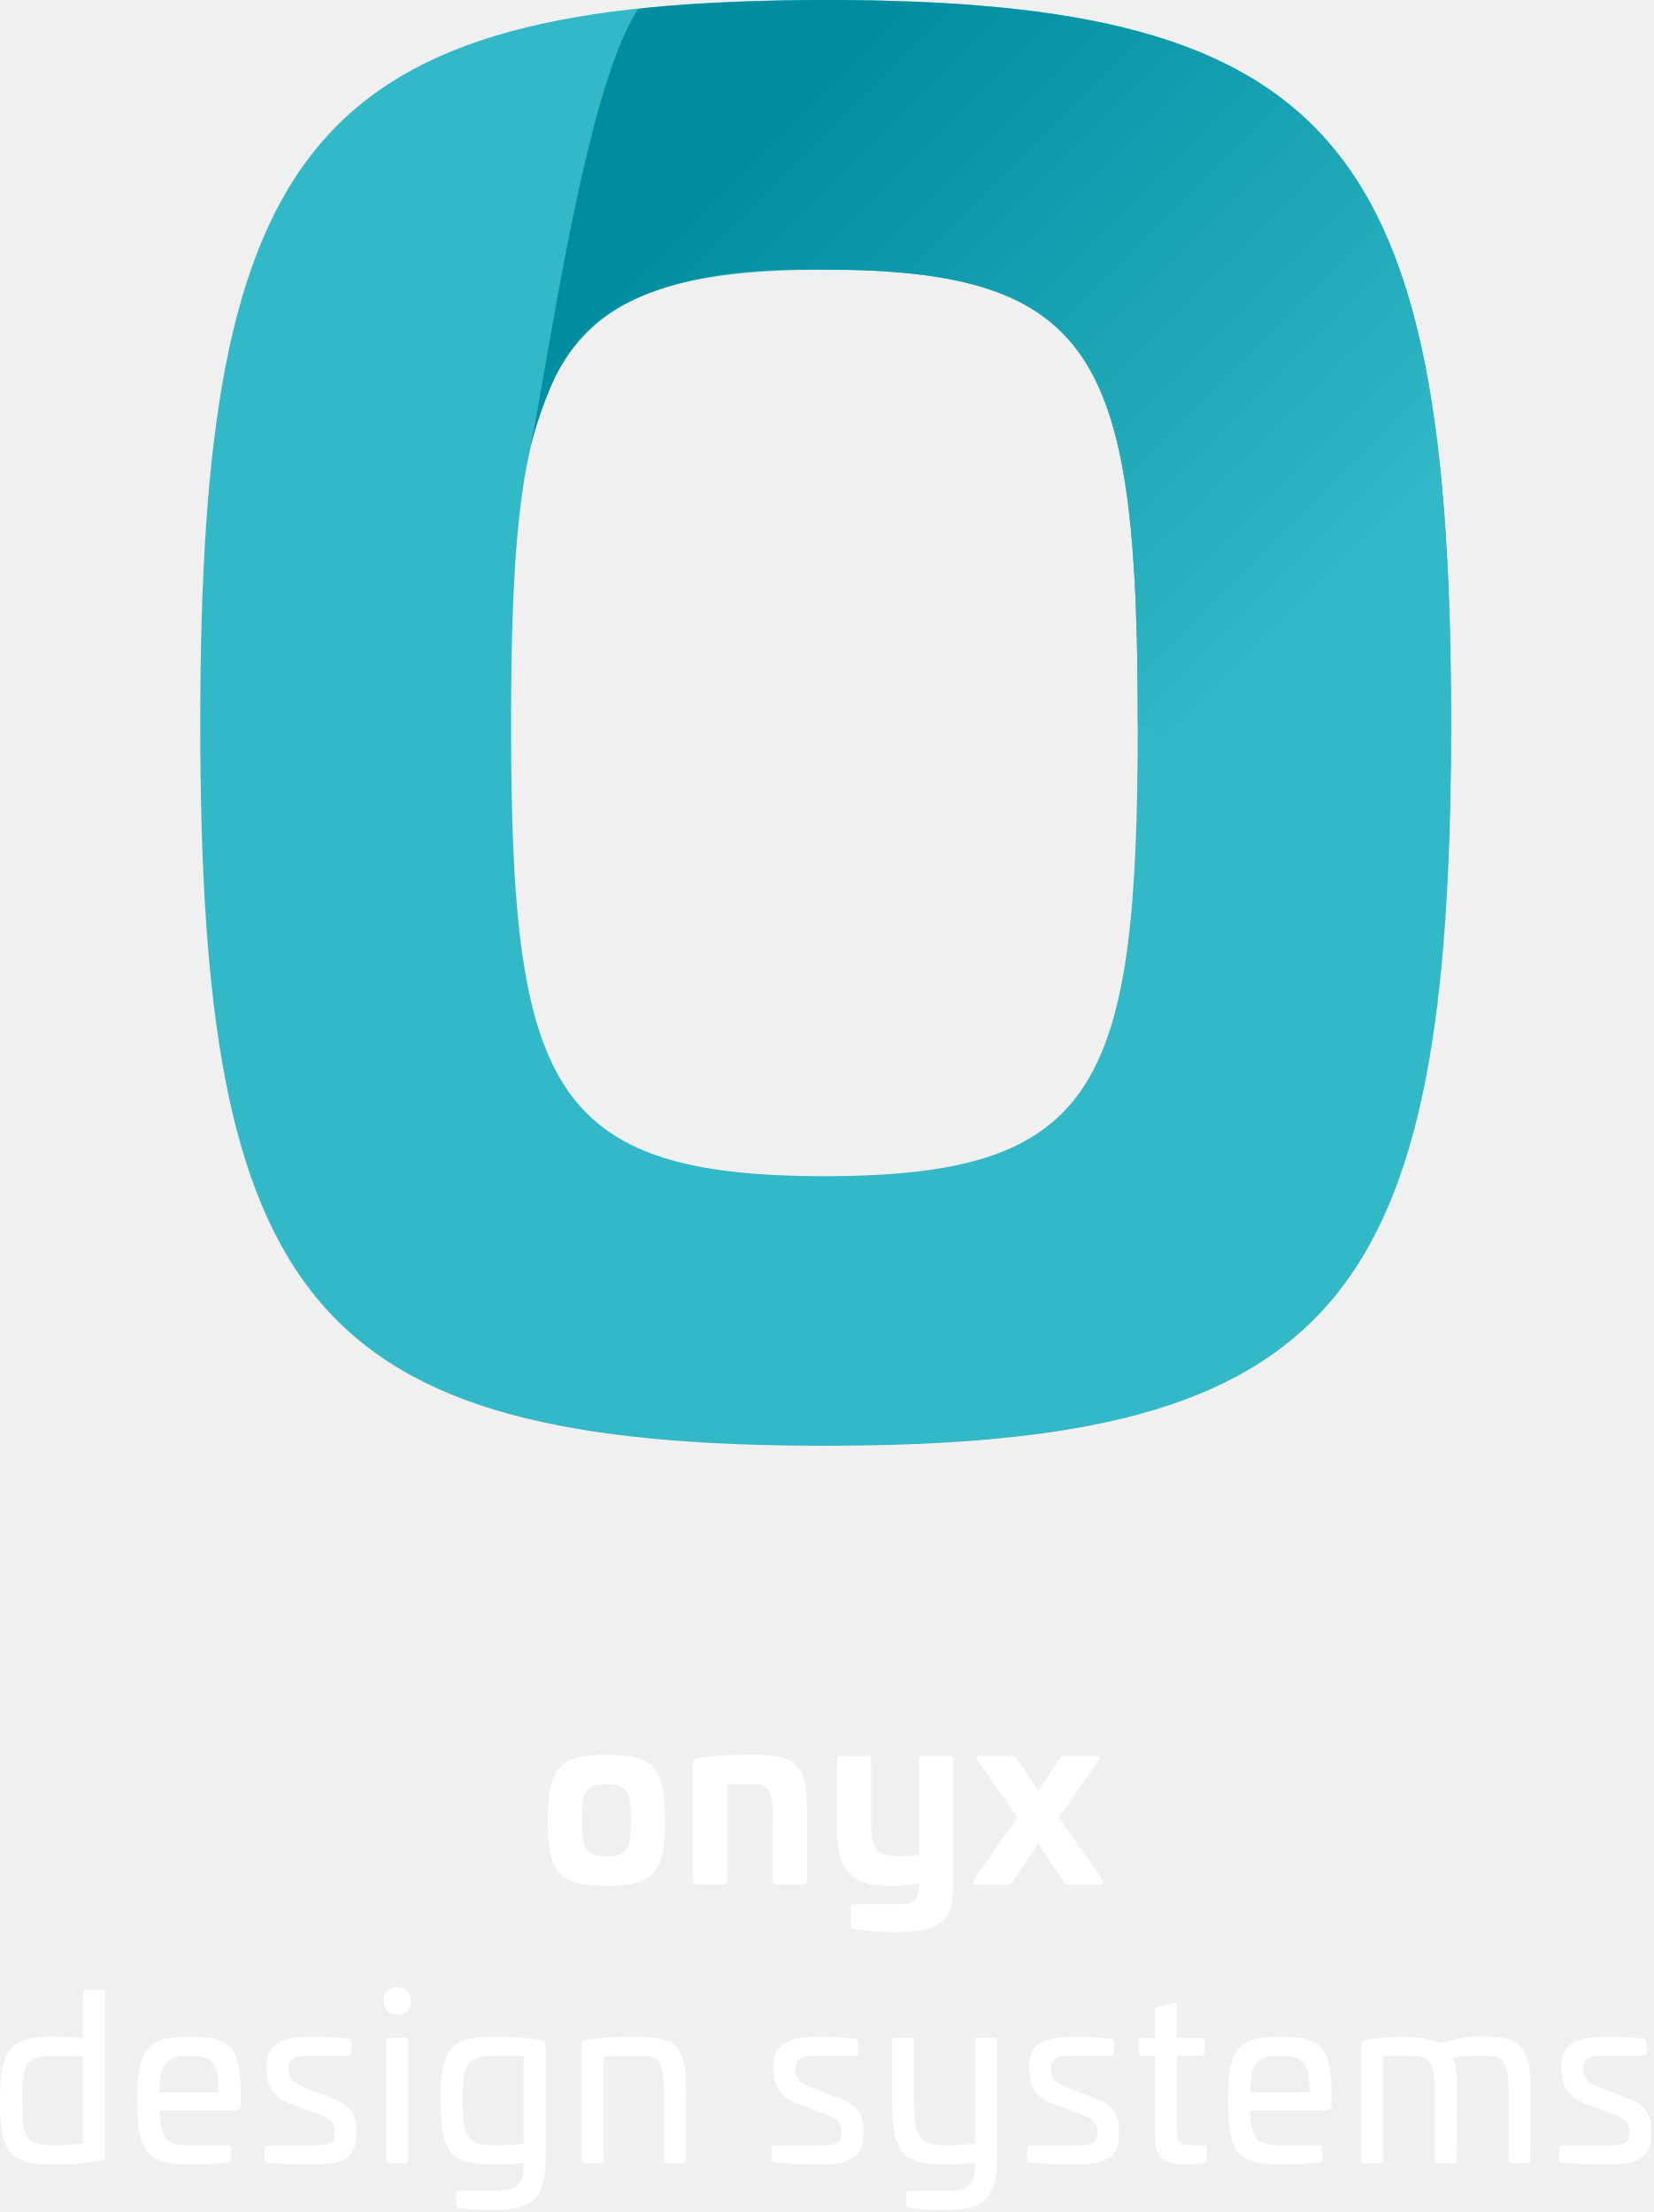
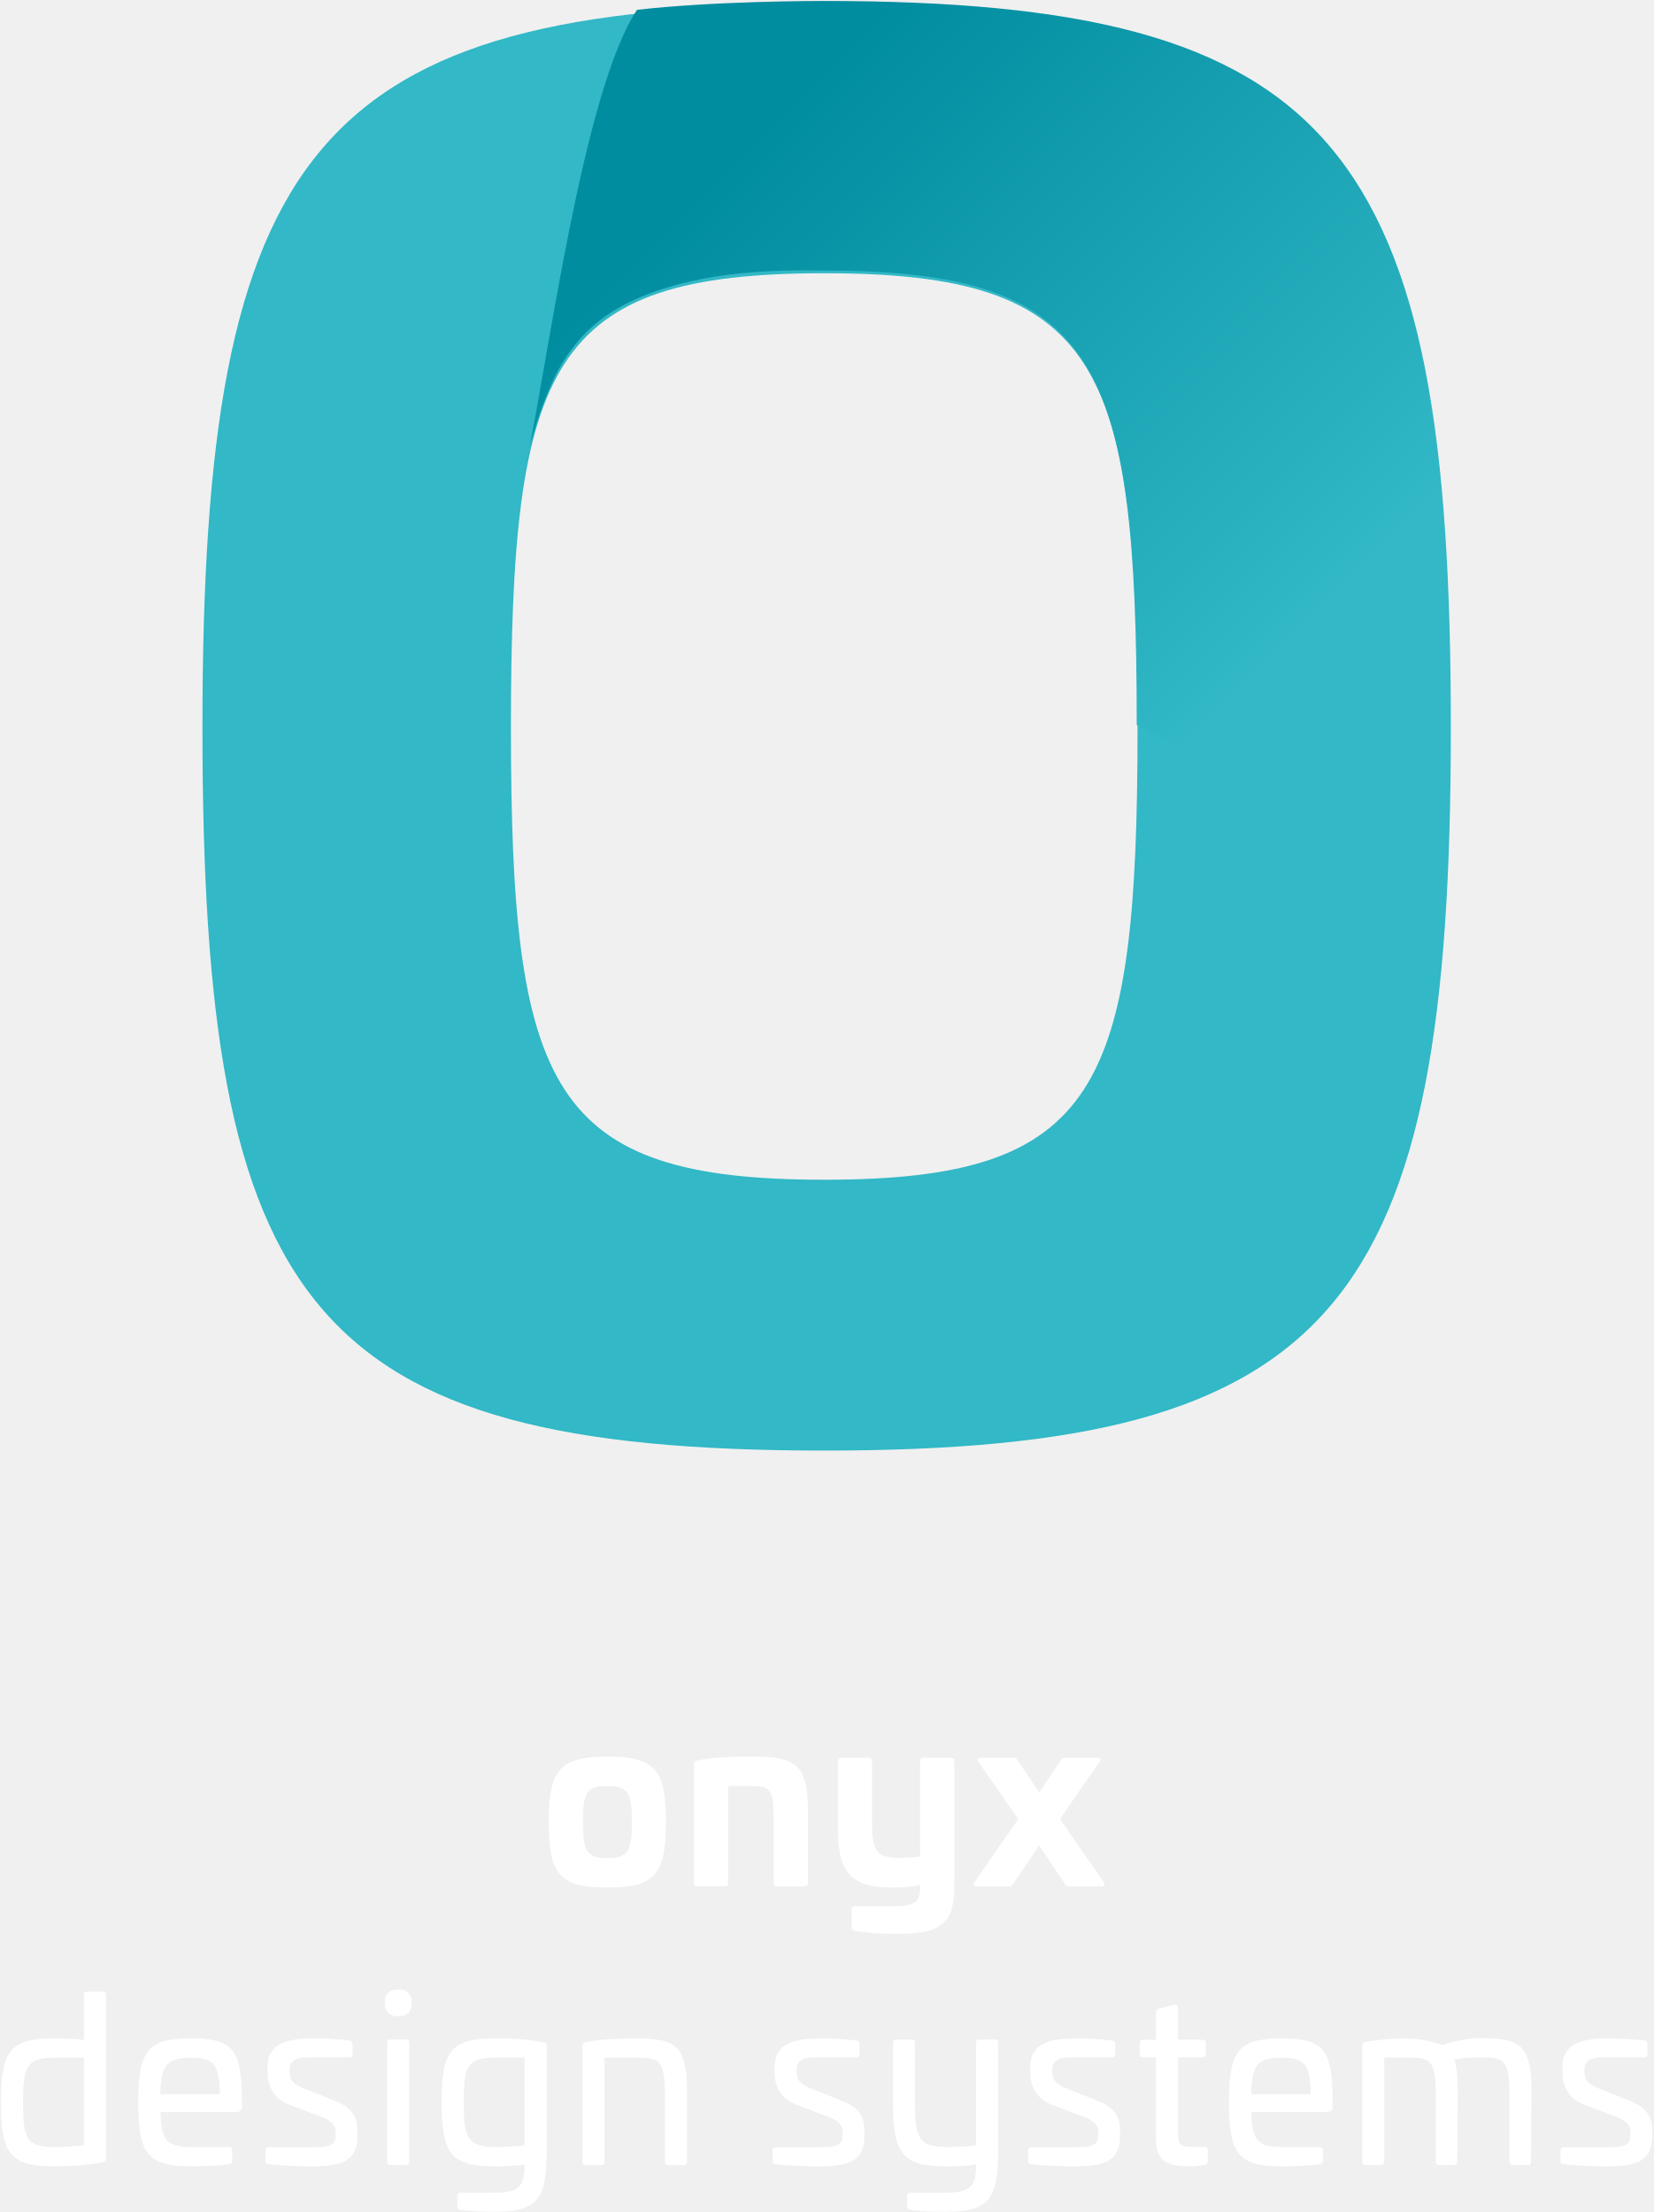
- <svg xml:space="preserve" style="fill-rule:evenodd;clip-rule:evenodd;stroke-linejoin:round;stroke-miterlimit:2" viewBox="0 0 343 459">
-   <path d="M488.25 279.64c0 119.9-23.44 149.73-130.01 149.73-106.58 0-129.49-29.84-129.49-149.73 0-120.43 22.91-150.27 129.49-150.27 106.56 0 130.01 29.84 130.01 150.27m-195.02 0c0 75.13 7.99 93.79 65.01 93.79 57.01 0 65-18.66 65-93.79 0-75.66-8-94.31-65-94.31-57.02 0-65.01 18.65-65.01 94.31" style="fill:#32b8c6;fill-rule:nonzero" transform="translate(-187.2 -129.37)" />
-   <path d="M487.49 311.47c.49-9.87.76-20.36.76-31.83 0-120.43-23.44-150.27-130.02-150.27-1.11 0-22.59 0-38.61 1.84-11.26 17.04-18.64 73.83-23.05 94.32 1-6.19 4.3-15.26 6.57-19.41 4.98-9.12 11.74-13.44 20.01-16.4 13.95-4.99 29.63-4.4 35.09-4.4 57.02 0 65.01 18.65 65.01 94.31" style="fill:url(#a);fill-rule:nonzero" transform="translate(-187.2 -129.37)" />
-   <path d="M325.16 507.09c0 10.87-2.24 13.58-12.16 13.58s-12.15-2.72-12.15-13.58 2.29-13.58 12.15-13.58 12.16 2.67 12.16 13.58m-17.21 0c0 6 .71 7.48 5.05 7.48s5.1-1.48 5.1-7.48-.71-7.48-5.1-7.48-5.05 1.48-5.05 7.48m46.66-2.15v14.73c0 .53-.29.76-.76.76h-5.63c-.48 0-.71-.24-.71-.76v-12.92c0-6.82-.71-7.15-5.1-7.15h-4.34v20.06c0 .53-.24.76-.71.76h-5.67c-.48 0-.71-.24-.71-.76v-24.64c0-.57.24-.62.71-.71 3.19-.72 7.82-.81 11.39-.81 9.15 0 11.54 1.71 11.54 11.44zm29.68-11.2c.48 0 .71.24.71.71v25.41c-.05 7.15-1.43 10.44-11.68 10.44-3.43 0-6.24-.19-8.96-.67-.43-.05-.67-.24-.67-.76v-3.62c0-.53.19-.71.67-.71h8.34c4.2 0 5.2-.95 5.2-4.1v-.29c-2.05.38-3.81.53-5.82.53-8.68 0-11.25-3.34-11.25-12.3v-13.92c0-.48.24-.71.71-.71h5.67c.48 0 .71.24.71.71v12.58c0 6.15.9 7.48 5.72 7.48 1.19 0 2.91-.05 4.24-.29v-19.78c0-.48.24-.71.71-.71zm30.49 0c.57 0 .71.38.33.86l-8.2 11.87 9.06 13.06c.34.48.19.91-.38.91h-6.86c-.33 0-.57-.19-.76-.48l-5.38-8.01-5.44 8.01c-.14.29-.38.48-.76.48h-6.82c-.57 0-.71-.43-.38-.91l9.06-13.06-8.24-11.87c-.38-.48-.19-.86.38-.86h6.82c.38 0 .62.14.86.43l4.53 6.77 4.53-6.77c.19-.29.48-.43.86-.43h6.82zm-206.5 48.51c.48 0 .71.24.71.71v33.99c0 .53-.29.72-.76.76-4.2.67-6.34.81-9.92.81-9.25 0-11.11-2.62-11.11-13.21s1.86-13.35 10.87-13.35c2.72 0 4.91.14 6.34.34v-9.34c0-.48.24-.71.71-.71zm-9.92 13.73c-5.91 0-6.58 1.81-6.58 9.29s.62 9.25 6.53 9.25c1.86 0 4.19-.14 6.1-.38v-18.16zm38.83 8.58v1.38c0 .95-.24 1.34-1.72 1.34h-15.16c.14 5.82 1.24 7.24 6.34 7.24h7.82c.48 0 .71.24.71.71v2.1c0 .43-.24.71-.67.76-2.43.33-5.05.43-7.96.43-8.96 0-10.87-2.62-10.87-13.25s1.9-13.3 10.87-13.3 10.53 2.53 10.63 12.58zm-16.92-1h12.35c-.1-6.05-1.1-7.58-6.05-7.58s-6.2 1.53-6.29 7.58zm39.21-11.16c.43.05.67.34.67.76v2.05c0 .48-.24.71-.71.71h-8.87c-2.19 0-3.48.76-3.48 2.48v.62c0 1.34.62 2.48 2.95 3.34l6.34 2.53c4.38 1.67 4.77 4.1 4.77 6.72v.53c0 5.34-3.19 6.39-9.63 6.39-4.15 0-7.91-.34-8.72-.43-.57-.05-.71-.34-.71-.72v-2.1c0-.48.24-.71.71-.71h8.82c3.81 0 5.01-.43 5.01-2.48v-.57c0-1.38-.57-2.29-2.76-3.19l-6.77-2.57c-3.67-1.43-4.58-4.2-4.58-6.82v-1c0-5.24 4.58-5.96 9.68-5.96 2.1 0 4.53.1 7.29.43zm12.96-7.82c0 1.81-.95 2.81-2.81 2.81s-2.81-1-2.81-2.81 1-2.76 2.81-2.76 2.81.95 2.81 2.76m-1.24 7.63c.48 0 .71.24.71.71v24.64c0 .48-.24.71-.71.71h-3.15c-.48 0-.71-.24-.71-.71v-24.64c0-.48.24-.71.71-.71zm28.45.57c.48.05.76.29.76.81v22.31c-.05 9.34-1.86 12.06-11.01 12.06-1.86 0-4.43-.1-6.91-.43-.43-.05-.62-.34-.62-.76v-2.05c0-.48.19-.71.66-.71h6.77c5.34 0 6.53-1.29 6.53-5.58v-.29c-2.05.33-3.91.38-6.29.38-9.01 0-10.92-2.67-10.92-13.35s1.95-13.2 11.16-13.2c4.53 0 7.82.38 9.87.81m-9.92 3.19c-5.86 0-6.53 1.86-6.53 9.25s.71 9.29 6.63 9.29c1.86 0 4.1-.1 6-.34v-18.21h-6.1zm39.79 7.16v14.44c0 .48-.34.71-.81.71h-3.05c-.48 0-.71-.24-.71-.71v-14.06c0-7.29-1.43-7.53-6.01-7.53h-6.53v21.59c0 .48-.24.71-.71.71h-3.15c-.48 0-.71-.24-.71-.71V553.5c0-.62.24-.67.71-.76 3.72-.71 7.63-.76 9.92-.76 8.53 0 11.06 1.05 11.06 11.16zm35.15-10.73c.43.05.66.34.66.76v2.05c0 .48-.24.71-.71.71h-8.87c-2.19 0-3.48.76-3.48 2.48v.62c0 1.34.62 2.48 2.96 3.34l6.34 2.53c4.39 1.67 4.77 4.1 4.77 6.72v.53c0 5.34-3.19 6.39-9.63 6.39-4.15 0-7.91-.34-8.72-.43-.57-.05-.71-.34-.71-.72v-2.1c0-.48.24-.71.71-.71h8.82c3.81 0 5-.43 5-2.48v-.57c0-1.38-.57-2.29-2.76-3.19l-6.77-2.57c-3.67-1.43-4.58-4.2-4.58-6.82v-1c0-5.24 4.58-5.96 9.68-5.96 2.1 0 4.53.1 7.29.43zm28.69-.19c.48 0 .71.24.71.71v22.98c-.05 9.34-1.86 12.06-11.01 12.06-2.95 0-4.72-.1-7.19-.43-.43-.05-.67-.34-.67-.76v-2.05c0-.48.24-.71.71-.71h7.05c5.34 0 6.53-1.29 6.53-5.58v-.29c-2.05.33-3.91.38-6.29.38-9.01 0-10.91-2.72-10.91-13.01v-12.58c0-.48.24-.71.71-.71h3.1c.48 0 .71.24.71.71v12.3c0 7.43.76 9.29 6.68 9.29 1.86 0 4.1-.1 6-.34v-21.26c0-.48.24-.71.71-.71zm24.34.19c.43.05.66.34.66.76v2.05c0 .48-.24.71-.71.71h-8.87c-2.19 0-3.48.76-3.48 2.48v.62c0 1.34.62 2.48 2.96 3.34l6.34 2.53c4.39 1.67 4.77 4.1 4.77 6.72v.53c0 5.34-3.19 6.39-9.63 6.39-4.15 0-7.91-.34-8.72-.43-.57-.05-.71-.34-.71-.72v-2.1c0-.48.24-.71.71-.71h8.82c3.81 0 5-.43 5-2.48v-.57c0-1.38-.57-2.29-2.76-3.19l-6.77-2.57c-3.67-1.43-4.58-4.2-4.58-6.82v-1c0-5.24 4.58-5.96 9.68-5.96 2.1 0 4.53.1 7.29.43zm12.9-7.39c.53-.14.81.1.81.62v6.62h5c.53 0 .76.24.76.71v2.24c0 .48-.24.71-.76.71h-5v16.01c0 2.1.57 2.58 3.1 2.58h2.29c.53 0 .76.19.76.67v2.29c0 .43-.24.67-.72.76-.95.24-2.24.29-2.67.29-3.43 0-7.34-.05-7.34-5.43v-17.16h-2.67c-.48 0-.71-.24-.71-.71v-2.24c0-.48.24-.71.71-.71h2.67v-5.72c0-.48.19-.67.62-.76l3.14-.76zm32.88 19.55v1.38c0 .95-.24 1.34-1.72 1.34H446.6c.14 5.82 1.24 7.24 6.34 7.24h7.82c.48 0 .71.24.71.71v2.1c0 .43-.24.71-.67.76-2.43.33-5.05.43-7.96.43-8.96 0-10.87-2.62-10.87-13.25s1.9-13.3 10.87-13.3 10.53 2.53 10.63 12.58zm-16.92-1h12.35c-.1-6.05-1.1-7.58-6.05-7.58s-6.2 1.53-6.29 7.58zm58.18-.63-.1 14.63c0 .48-.24.71-.71.71h-3.05c-.48 0-.71-.24-.71-.71V563.5c0-7.29-1.43-7.58-5.91-7.58-1.95 0-4 .14-5.58.43.57 1.62.76 3.72.76 6.77l-.1 14.44c0 .57-.19.71-.62.71h-3.14c-.48 0-.71-.24-.71-.71v-14.35c0-7.01-1.43-7.24-5.91-7.24h-4.77v21.59c0 .48-.24.71-.72.71h-3.14c-.48 0-.71-.24-.71-.71v-24.07c0-.57.24-.67.71-.76 2.48-.48 5.77-.76 7.96-.76 3 0 6.15.62 7.91 1.43 2.43-.86 5.48-1.48 7.68-1.48 8.24 0 10.87 1.14 10.87 11.01zm23.38-10.53c.43.05.66.34.66.76v2.05c0 .48-.24.71-.71.71h-8.87c-2.19 0-3.48.76-3.48 2.48v.62c0 1.34.62 2.48 2.96 3.34l6.34 2.53c4.39 1.67 4.77 4.1 4.77 6.72v.53c0 5.34-3.19 6.39-9.63 6.39-4.15 0-7.91-.34-8.72-.43-.57-.05-.71-.34-.71-.72v-2.1c0-.48.24-.71.71-.71h8.82c3.81 0 5-.43 5-2.48v-.57c0-1.38-.57-2.29-2.76-3.19l-6.77-2.57c-3.67-1.43-4.58-4.2-4.58-6.82v-1c0-5.24 4.58-5.96 9.68-5.96 2.1 0 4.53.1 7.29.43z" style="fill:#fff;fill-rule:nonzero" transform="translate(-187.2 -129.37)" />
+ <svg xmlns="http://www.w3.org/2000/svg" fill-rule="evenodd" stroke-linejoin="round" stroke-miterlimit="2" clip-rule="evenodd" viewBox="0 0 343 459">
+   <g fill-rule="nonzero">
+     <path fill="#32b8c6" d="M301 151c0 120-23.4 150-130 150-107 0-129-29.8-129-150C42 31 64.9 1 171 1c107 0 130 29.8 130 150m-195 0c0 75.1 7.99 93.8 65 93.8 57 0 65-18.7 65-93.8 0-75.7-8-94.3-65-94.3s-65 18.6-65 94.3" />
+     <path fill="url(#a)" d="M487 311c.49-9.87.76-20.4.76-31.8 0-120-23.4-150-130-150-1.11 0-22.6 0-38.6 1.84-11.3 17-18.6 73.8-23 94.3 1-6.19 4.3-15.3 6.57-19.4 4.98-9.12 11.7-13.4 20-16.4 14-4.99 29.6-4.4 35.1-4.4 57 0 65 18.6 65 94.3" transform="translate(-187 -129)" />
+     <path fill="#fff" d="M138.16 378.09c0 10.87-2.24 13.58-12.16 13.58s-12.15-2.72-12.15-13.58 2.29-13.58 12.15-13.58 12.16 2.67 12.16 13.58m-17.21 0c0 6 .71 7.48 5.05 7.48s5.1-1.48 5.1-7.48-.71-7.48-5.1-7.48-5.05 1.48-5.05 7.48m46.66-2.15v14.73c0 .53-.29.76-.76.76h-5.63c-.48 0-.71-.24-.71-.76v-12.92c0-6.82-.71-7.15-5.1-7.15h-4.34v20.06c0 .53-.24.76-.71.76h-5.67c-.48 0-.71-.24-.71-.76v-24.64c0-.57.24-.62.71-.71 3.19-.72 7.82-.81 11.39-.81 9.15 0 11.54 1.71 11.54 11.44zm29.68-11.2c.48 0 .71.24.71.71v25.41c-.05 7.15-1.43 10.44-11.68 10.44-3.43 0-6.24-.19-8.96-.67-.43-.05-.67-.24-.67-.76v-3.62c0-.53.19-.71.67-.71h8.34c4.2 0 5.2-.95 5.2-4.1v-.29c-2.05.38-3.81.53-5.82.53-8.68 0-11.25-3.34-11.25-12.3v-13.92c0-.48.24-.71.71-.71h5.67c.48 0 .71.24.71.71v12.58c0 6.15.9 7.48 5.72 7.48 1.19 0 2.91-.05 4.24-.29v-19.78c0-.48.24-.71.71-.71zm30.49 0c.57 0 .71.38.33.86l-8.2 11.87 9.06 13.06c.34.48.19.91-.38.91h-6.86c-.33 0-.57-.19-.76-.48l-5.38-8.01-5.44 8.01c-.14.29-.38.48-.76.48h-6.82c-.57 0-.71-.43-.38-.91l9.06-13.06-8.24-11.87c-.38-.48-.19-.86.38-.86h6.82c.38 0 .62.14.86.43l4.53 6.77 4.53-6.77c.19-.29.48-.43.86-.43h6.82zm-206.5 48.51c.48 0 .71.24.71.71v33.99c0 .53-.29.72-.76.76-4.2.67-6.34.81-9.92.81C2.06 449.52.2 446.9.2 436.31s1.86-13.35 10.87-13.35c2.72 0 4.91.14 6.34.34v-9.34c0-.48.24-.71.71-.71zm-9.92 13.73c-5.91 0-6.58 1.81-6.58 9.29s.62 9.25 6.53 9.25c1.86 0 4.19-.14 6.1-.38v-18.16zm38.83 8.58v1.38c0 .95-.24 1.34-1.72 1.34H33.31c.14 5.82 1.24 7.24 6.34 7.24h7.82c.48 0 .71.24.71.71v2.1c0 .43-.24.71-.67.76-2.43.33-5.05.43-7.96.43-8.96 0-10.87-2.62-10.87-13.25s1.9-13.3 10.87-13.3 10.53 2.53 10.63 12.58zm-16.92-1h12.35c-.1-6.05-1.1-7.58-6.05-7.58s-6.2 1.53-6.29 7.58zm39.21-11.16c.43.05.67.34.67.76v2.05c0 .48-.24.71-.71.71h-8.87c-2.19 0-3.48.76-3.48 2.48v.62c0 1.34.62 2.48 2.95 3.34l6.34 2.53c4.38 1.67 4.77 4.1 4.77 6.72v.53c0 5.34-3.19 6.39-9.63 6.39-4.15 0-7.91-.34-8.72-.43-.57-.05-.71-.34-.71-.72v-2.1c0-.48.24-.71.71-.71h8.82c3.81 0 5.01-.43 5.01-2.48v-.57c0-1.38-.57-2.29-2.76-3.19l-6.77-2.57c-3.67-1.43-4.58-4.2-4.58-6.82v-1c0-5.24 4.58-5.96 9.68-5.96 2.1 0 4.53.1 7.29.43zm12.96-7.82c0 1.81-.95 2.81-2.81 2.81s-2.81-1-2.81-2.81 1-2.76 2.81-2.76 2.81.95 2.81 2.76m-1.24 7.63c.48 0 .71.24.71.71v24.64c0 .48-.24.71-.71.71h-3.15c-.48 0-.71-.24-.71-.71v-24.64c0-.48.24-.71.71-.71zm28.45.57c.48.05.76.29.76.81v22.31c-.05 9.34-1.86 12.06-11.01 12.06-1.86 0-4.43-.1-6.91-.43-.43-.05-.62-.34-.62-.76v-2.05c0-.48.19-.71.66-.71h6.77c5.34 0 6.53-1.29 6.53-5.58v-.29c-2.05.33-3.91.38-6.29.38-9.01 0-10.92-2.67-10.92-13.35s1.95-13.2 11.16-13.2c4.53 0 7.82.38 9.87.81m-9.92 3.19c-5.86 0-6.53 1.86-6.53 9.25s.71 9.29 6.63 9.29c1.86 0 4.1-.1 6-.34v-18.21h-6.1zm39.79 7.16v14.44c0 .48-.34.71-.81.71h-3.05c-.48 0-.71-.24-.71-.71v-14.06c0-7.29-1.43-7.53-6.01-7.53h-6.53v21.59c0 .48-.24.71-.71.71h-3.15c-.48 0-.71-.24-.71-.71V424.5c0-.62.24-.67.71-.76 3.72-.71 7.63-.76 9.92-.76 8.53 0 11.06 1.05 11.06 11.16zm35.15-10.73c.43.05.66.34.66.76v2.05c0 .48-.24.71-.71.71h-8.87c-2.19 0-3.48.76-3.48 2.48v.62c0 1.34.62 2.48 2.96 3.34l6.34 2.53c4.39 1.67 4.77 4.1 4.77 6.72v.53c0 5.34-3.19 6.39-9.63 6.39-4.15 0-7.91-.34-8.72-.43-.57-.05-.71-.34-.71-.72v-2.1c0-.48.24-.71.71-.71h8.82c3.81 0 5-.43 5-2.48v-.57c0-1.38-.57-2.29-2.76-3.19l-6.77-2.57c-3.67-1.43-4.58-4.2-4.58-6.82v-1c0-5.24 4.58-5.96 9.68-5.96 2.1 0 4.53.1 7.29.43zm28.69-.19c.48 0 .71.24.71.71v22.98c-.05 9.34-1.86 12.06-11.01 12.06-2.95 0-4.72-.1-7.19-.43-.43-.05-.67-.34-.67-.76v-2.05c0-.48.24-.71.71-.71h7.05c5.34 0 6.53-1.29 6.53-5.58v-.29c-2.05.33-3.91.38-6.29.38-9.01 0-10.91-2.72-10.91-13.01v-12.58c0-.48.24-.71.71-.71h3.1c.48 0 .71.24.71.71v12.3c0 7.43.76 9.29 6.68 9.29 1.86 0 4.1-.1 6-.34v-21.26c0-.48.24-.71.71-.71zm24.34.19c.43.05.66.34.66.76v2.05c0 .48-.24.71-.71.71h-8.87c-2.19 0-3.48.76-3.48 2.48v.62c0 1.34.62 2.48 2.96 3.34l6.34 2.53c4.39 1.67 4.77 4.1 4.77 6.72v.53c0 5.34-3.19 6.39-9.63 6.39-4.15 0-7.91-.34-8.72-.43-.57-.05-.71-.34-.71-.72v-2.1c0-.48.24-.71.71-.71h8.82c3.81 0 5-.43 5-2.48v-.57c0-1.38-.57-2.29-2.76-3.19l-6.77-2.57c-3.67-1.43-4.58-4.2-4.58-6.82v-1c0-5.24 4.58-5.96 9.68-5.96 2.1 0 4.53.1 7.29.43zm12.9-7.39c.53-.14.81.1.81.62v6.62h5c.53 0 .76.24.76.71v2.24c0 .48-.24.71-.76.71h-5v16.01c0 2.1.57 2.58 3.1 2.58h2.29c.53 0 .76.19.76.67v2.29c0 .43-.24.67-.72.76-.95.24-2.24.29-2.67.29-3.43 0-7.34-.05-7.34-5.43v-17.16h-2.67c-.48 0-.71-.24-.71-.71v-2.24c0-.48.24-.71.71-.71h2.67v-5.72c0-.48.19-.67.62-.76l3.14-.76zm32.88 19.55v1.38c0 .95-.24 1.34-1.72 1.34H259.6c.14 5.82 1.24 7.24 6.34 7.24h7.82c.48 0 .71.24.71.71v2.1c0 .43-.24.71-.67.76-2.43.33-5.05.43-7.96.43-8.96 0-10.87-2.62-10.87-13.25s1.9-13.3 10.87-13.3 10.53 2.53 10.63 12.58zm-16.92-1h12.35c-.1-6.05-1.1-7.58-6.05-7.58s-6.2 1.53-6.29 7.58zm58.18-.63-.1 14.63c0 .48-.24.71-.71.71h-3.05c-.48 0-.71-.24-.71-.71V434.5c0-7.29-1.43-7.58-5.91-7.58-1.95 0-4 .14-5.58.43.57 1.62.76 3.72.76 6.77l-.1 14.44c0 .57-.19.71-.62.71h-3.14c-.48 0-.71-.24-.71-.71v-14.35c0-7.01-1.43-7.24-5.91-7.24h-4.77v21.59c0 .48-.24.71-.72.71h-3.14c-.48 0-.71-.24-.71-.71v-24.07c0-.57.24-.67.71-.76 2.48-.48 5.77-.76 7.96-.76 3 0 6.15.62 7.91 1.43 2.43-.86 5.48-1.48 7.68-1.48 8.24 0 10.87 1.14 10.87 11.01zm23.38-10.53c.43.05.66.34.66.76v2.05c0 .48-.24.71-.71.71h-8.87c-2.19 0-3.48.76-3.48 2.48v.62c0 1.34.62 2.48 2.96 3.34l6.34 2.53c4.39 1.67 4.77 4.1 4.77 6.72v.53c0 5.34-3.19 6.39-9.63 6.39-4.15 0-7.91-.34-8.72-.43-.57-.05-.71-.34-.71-.72v-2.1c0-.48.24-.71.71-.71h8.82c3.81 0 5-.43 5-2.48v-.57c0-1.38-.57-2.29-2.76-3.19l-6.77-2.57c-3.67-1.43-4.58-4.2-4.58-6.82v-1c0-5.24 4.58-5.96 9.68-5.96 2.1 0 4.53.1 7.29.43z" />
+   </g>
  <defs>
-     <linearGradient id="a" x1="0" x2="1" y1="0" y2="0" gradientTransform="rotate(45 .723 451.15) scale(246.16)" gradientUnits="userSpaceOnUse">
-       <stop offset="0" style="stop-color:#018da0;stop-opacity:1" />
-       <stop offset=".14" style="stop-color:#018da0;stop-opacity:1" />
-       <stop offset=".77" style="stop-color:#32b8c6;stop-opacity:1" />
-       <stop offset="1" style="stop-color:#32b8c6;stop-opacity:1" />
+     <linearGradient id="a" x2="1" gradientTransform="rotate(45 .723 451)scale(246)" gradientUnits="userSpaceOnUse">
+       <stop offset="0" stop-color="#018da0" />
+       <stop offset=".14" stop-color="#018da0" />
+       <stop offset=".77" stop-color="#32b8c6" />
+       <stop offset="1" stop-color="#32b8c6" />
    </linearGradient>
  </defs>
</svg>
